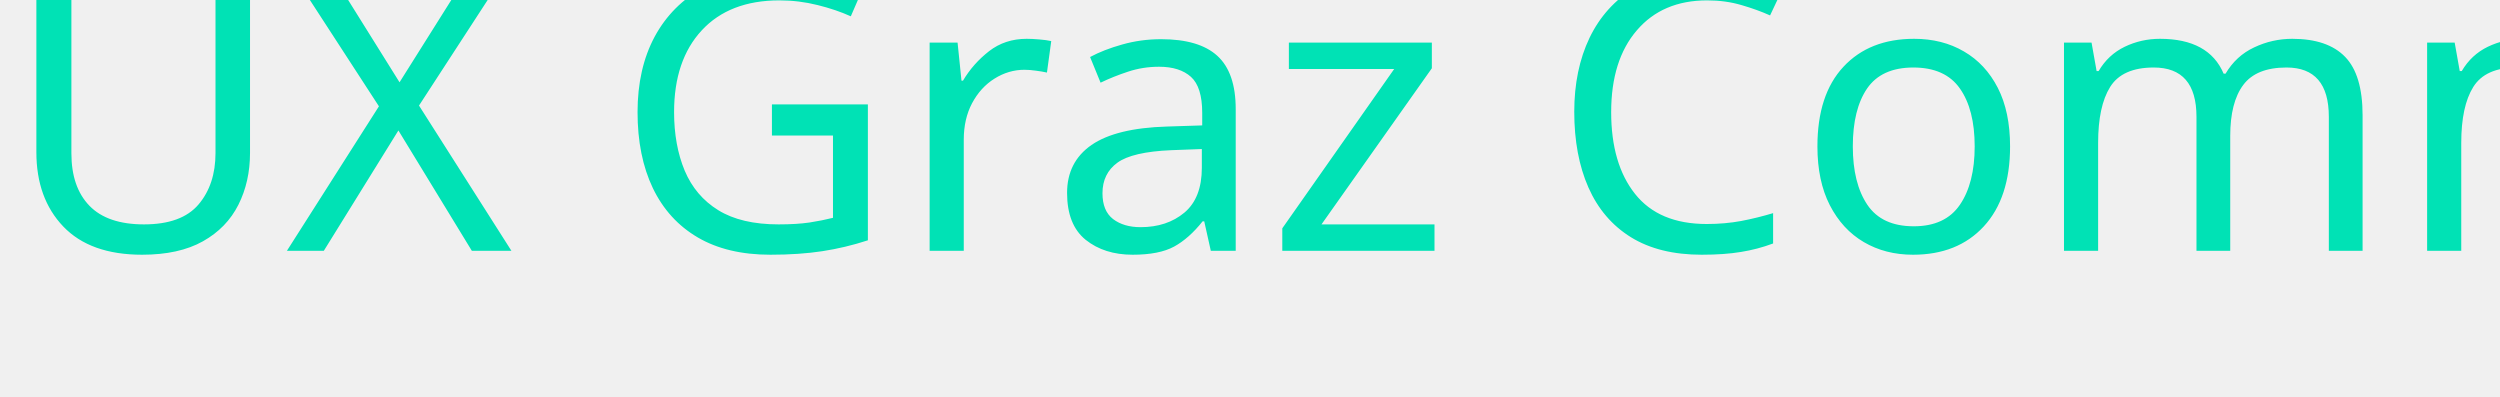
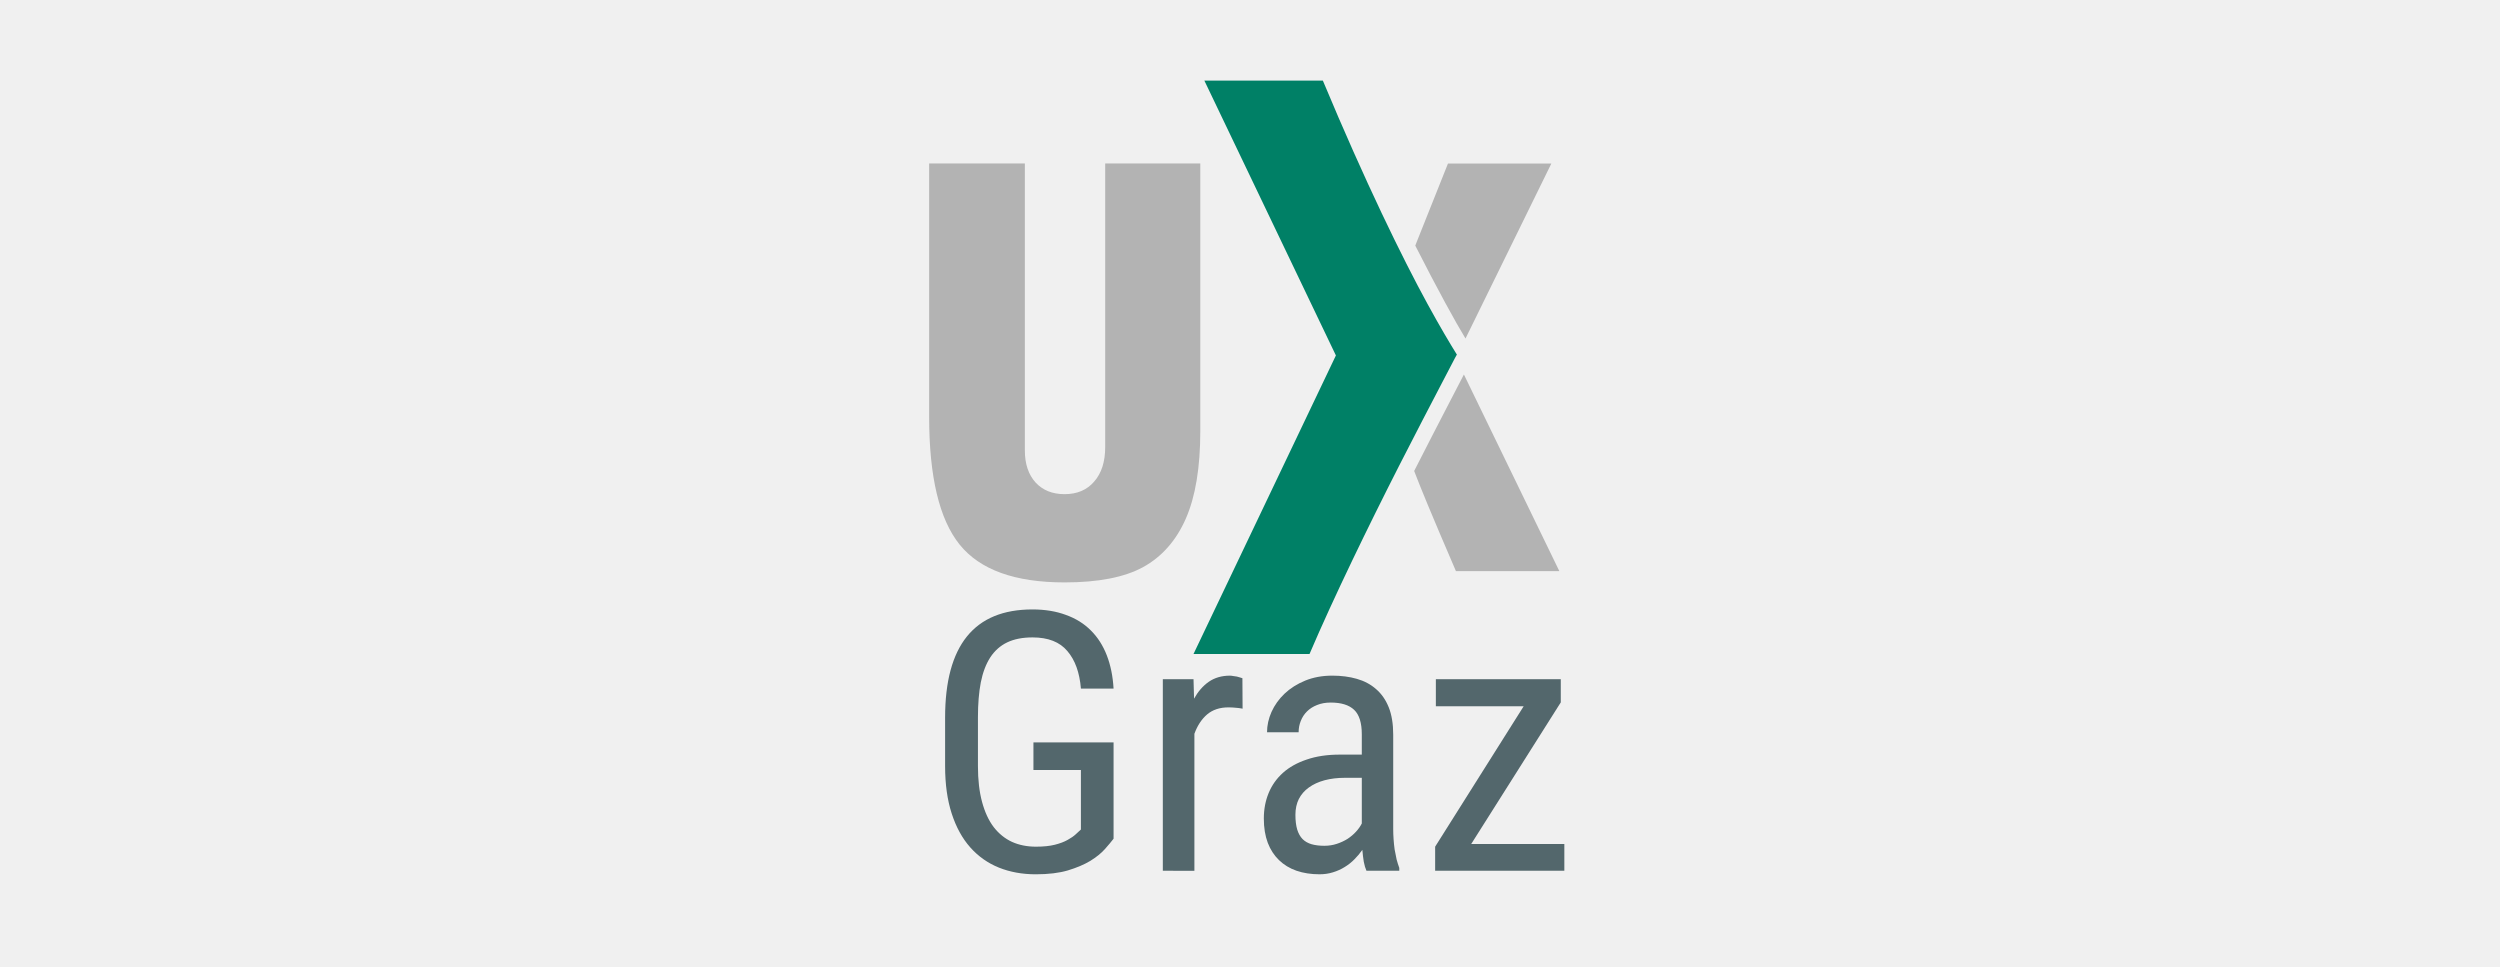
- <svg xmlns="http://www.w3.org/2000/svg" width="309px" height="49px" viewBox="0 0 309 49" version="1.1">
-   <g id="Artifacts" stroke="none" stroke-width="1" fill="none" fill-rule="evenodd" font-family="SignPainter-HouseScript, SignPainter" font-size="48" font-style="condensed" font-weight="normal">
-     <text id="navbar-logo-lite" fill="#00E2B5">
-       <tspan x="0.184" y="31">UX Graz Community</tspan>
-     </text>
+ <svg xmlns="http://www.w3.org/2000/svg" width="3273px" height="1265px" viewBox="0 0 3273 1265" version="1.1">
+   <g id="Artifacts" stroke="none" stroke-width="1" fill="none" fill-rule="evenodd">
+     <g id="UXGraz_navbar_logo" transform="translate(1, 1)">
+       <rect id="Rectangle" stroke-opacity="0" stroke="#FFFFFF" x="0" y="0" width="3271" height="1263" />
+       <g id="g1878" transform="translate(1213, 104)" fill-rule="nonzero">
+         <g id="g1890">
+           <g id="g1866" transform="translate(22.51442, 692.6577)" fill="#53676C">
+             <path d="M0.82,205.347 L0.82,141.838 C0.82,47.424 38.902,0.217 115.066,0.217 C131.576,0.217 146.217,2.613 158.989,7.406 C171.917,12.039 182.82,18.838 191.698,27.804 C200.576,36.612 207.507,47.428 212.491,60.253 C217.475,73.079 220.435,87.604 221.369,103.829 L178.614,103.829 C176.901,82.814 170.982,66.434 160.858,54.69 C150.89,42.792 135.704,36.842 115.3,36.842 C102.216,36.842 91.158,39.007 82.124,43.337 C73.09,47.667 65.692,54.234 59.929,63.039 C54.322,71.692 50.195,82.586 47.546,95.721 C45.054,108.701 43.808,123.921 43.808,141.383 L43.808,205.355 C43.808,223.279 45.599,238.886 49.181,252.176 C52.764,265.465 57.826,276.436 64.367,285.089 C71.065,293.743 79.086,300.233 88.432,304.559 C97.777,308.73 108.212,310.815 119.738,310.815 C129.551,310.815 137.806,309.966 144.503,308.267 C151.201,306.569 156.73,304.484 161.091,302.012 C165.608,299.54 169.191,297.068 171.838,294.596 C174.486,292.124 176.744,290.039 178.614,288.34 L178.614,210.461 L116.467,210.461 L116.467,174.302 L221.369,174.302 L221.369,300.393 C218.565,304.101 214.749,308.659 209.921,314.068 C205.248,319.323 198.94,324.422 190.997,329.366 C183.054,334.158 173.241,338.331 161.559,341.883 C150.033,345.28 136.015,346.978 119.505,346.978 C101.905,346.978 85.784,344.044 71.143,338.175 C56.658,332.306 44.198,323.498 33.762,311.751 C23.326,300.007 15.227,285.251 9.464,267.481 C3.701,249.711 0.82,229.005 0.82,205.362 L0.82,205.347 Z" id="path1858" />
+             <path d="M285.852,342.332 L285.852,91.541 L326.037,91.541 L326.736,117.037 C331.876,107.765 338.262,100.425 345.894,95.018 C353.681,89.611 362.949,86.908 373.696,86.908 C374.942,86.908 376.344,87.068 377.901,87.387 C379.615,87.546 381.251,87.785 382.808,88.104 C384.366,88.423 385.768,88.822 387.013,89.3 C388.415,89.619 389.427,89.938 390.05,90.257 L390.279,130.125 C387.009,129.487 383.972,129.088 381.167,128.929 C378.364,128.61 375.171,128.45 371.589,128.45 C360.374,128.45 351.107,131.54 343.786,137.72 C336.622,143.9 331.092,152.321 327.198,162.984 L327.198,342.385 L285.852,342.332 Z" id="path1860" />
+             <path d="M418.088,273.955 C418.088,261.903 420.191,250.777 424.396,240.578 C428.601,230.38 434.831,221.572 443.086,214.155 C451.341,206.739 461.699,200.944 474.16,196.771 C486.62,192.441 501.105,190.276 517.615,190.276 L546.352,190.276 L546.352,163.621 C546.352,148.632 543.003,137.97 536.306,131.634 C529.608,125.295 519.406,122.126 505.7,122.126 C499.002,122.126 493.006,123.206 487.71,125.367 C482.57,127.376 478.209,130.159 474.627,133.716 C471.044,137.272 468.319,141.444 466.45,146.233 C464.581,150.865 463.647,155.81 463.647,161.066 L422.294,161.066 C422.294,152.104 424.241,143.219 428.135,134.412 C432.185,125.449 437.87,117.491 445.19,110.537 C452.667,103.432 461.701,97.715 472.292,93.385 C482.883,89.055 494.721,86.89 507.804,86.89 C519.486,86.89 530.155,88.282 539.812,91.064 C549.624,93.847 558.035,98.329 565.044,104.508 C572.209,110.688 577.738,118.646 581.632,128.382 C585.526,138.118 587.473,150.016 587.473,164.077 L587.473,287.618 C587.473,291.788 587.63,296.192 587.944,300.83 C588.257,305.463 588.724,310.021 589.346,314.506 C590.125,318.987 590.982,323.314 591.916,327.486 C593.006,331.505 594.174,335.213 595.421,338.609 L595.421,342.317 L552.432,342.317 C551.031,339.223 549.862,335.284 548.928,330.5 C548.148,325.556 547.525,320.379 547.059,314.97 C544.1,319.3 540.673,323.395 536.779,327.255 C533.04,331.122 528.757,334.523 523.929,337.458 C519.256,340.392 514.116,342.708 508.509,344.407 C503.057,346.105 497.216,346.954 490.987,346.954 C479.928,346.954 469.882,345.408 460.848,342.314 C451.97,339.22 444.338,334.584 437.952,328.407 C431.566,322.227 426.66,314.655 423.233,305.692 C419.807,296.575 418.094,285.99 418.094,273.937 L418.088,273.955 Z M459.441,269.087 C459.441,276.662 460.22,283.075 461.778,288.325 C463.335,293.428 465.672,297.6 468.787,300.841 C471.902,303.935 475.796,306.175 480.468,307.563 C485.296,308.95 490.904,309.644 497.29,309.644 C503.053,309.644 508.504,308.795 513.644,307.096 C518.784,305.398 523.457,303.233 527.662,300.601 C531.867,297.819 535.528,294.729 538.643,291.332 C541.914,287.775 544.484,284.143 546.353,280.436 L546.353,220.635 L524.625,220.635 C514.657,220.635 505.623,221.715 497.524,223.876 C489.58,226.037 482.727,229.203 476.964,233.373 C471.357,237.392 466.996,242.414 463.88,248.44 C460.921,254.469 459.441,261.345 459.441,269.069 L459.441,269.087 Z" id="path1862" />
+             <polygon id="path1864" points="642.376 342.332 642.376 310.809 758.258 127.003 643.31 127.003 643.31 91.541 806.853 91.541 806.853 121.904 689.57 307.332 811.526 307.332 811.526 342.332" />
+           </g>
+           <g id="g1876" transform="translate(0.459197, 0.039708)">
+             <path d="M362.286,0.484 L517.423,0.484 C572.945,133.536 621.766,233.077 654.287,292.593 C671.254,323.666 684.192,345.213 692.056,357.865 C692.47,358.483 692.47,358.483 692.888,359.102 C691.85,361.394 691.85,360.753 690.454,363.537 C686.212,371.768 680.182,383.155 672.988,396.978 C658.599,424.633 639.014,461.982 617.755,503.749 C577.339,583.15 531.774,676.714 499.981,751.135 L348.092,751.135 L534.5,360.314 L362.286,0.484 Z" id="path1868" fill="#008066" />
+             <g id="g1874" transform="translate(0.993556, 108.1311)" fill="#B3B3B3">
+               <path d="M0.976,0.852 L126.294,0.852 L126.294,376.629 C126.294,394.218 130.994,408.209 140.392,418.603 C149.791,428.725 162.417,433.786 178.27,433.786 C194.656,433.786 207.551,428.326 216.954,417.407 C226.63,406.473 231.468,391.416 231.468,372.233 L231.468,0.852 L355.979,0.852 L355.979,351.045 C355.979,398.751 349.665,436.995 337.036,465.778 C324.408,494.561 305.738,515.748 281.027,529.34 C256.581,542.666 222.33,549.329 178.274,549.329 C113.265,549.329 67.463,532.806 40.869,499.76 C14.274,466.712 0.976,410.878 0.976,332.258 L0.976,0.852 Z" id="path1870" />
+               <path d="M680.239,0.916 L639.084,104.106 C638.045,106.561 638.461,106.169 637.421,108.376 C666.954,166.523 690.446,209.149 703.182,230.009 L815.579,0.92 L680.239,0.916 Z M701.086,277.123 C690.398,298.058 670.445,335.757 635.969,403.449 C643.913,424.078 655.702,453.377 690.663,534.571 L826.053,534.571 L701.086,277.123 Z" id="path1872" />
+             </g>
+           </g>
+         </g>
+       </g>
+     </g>
  </g>
</svg>
